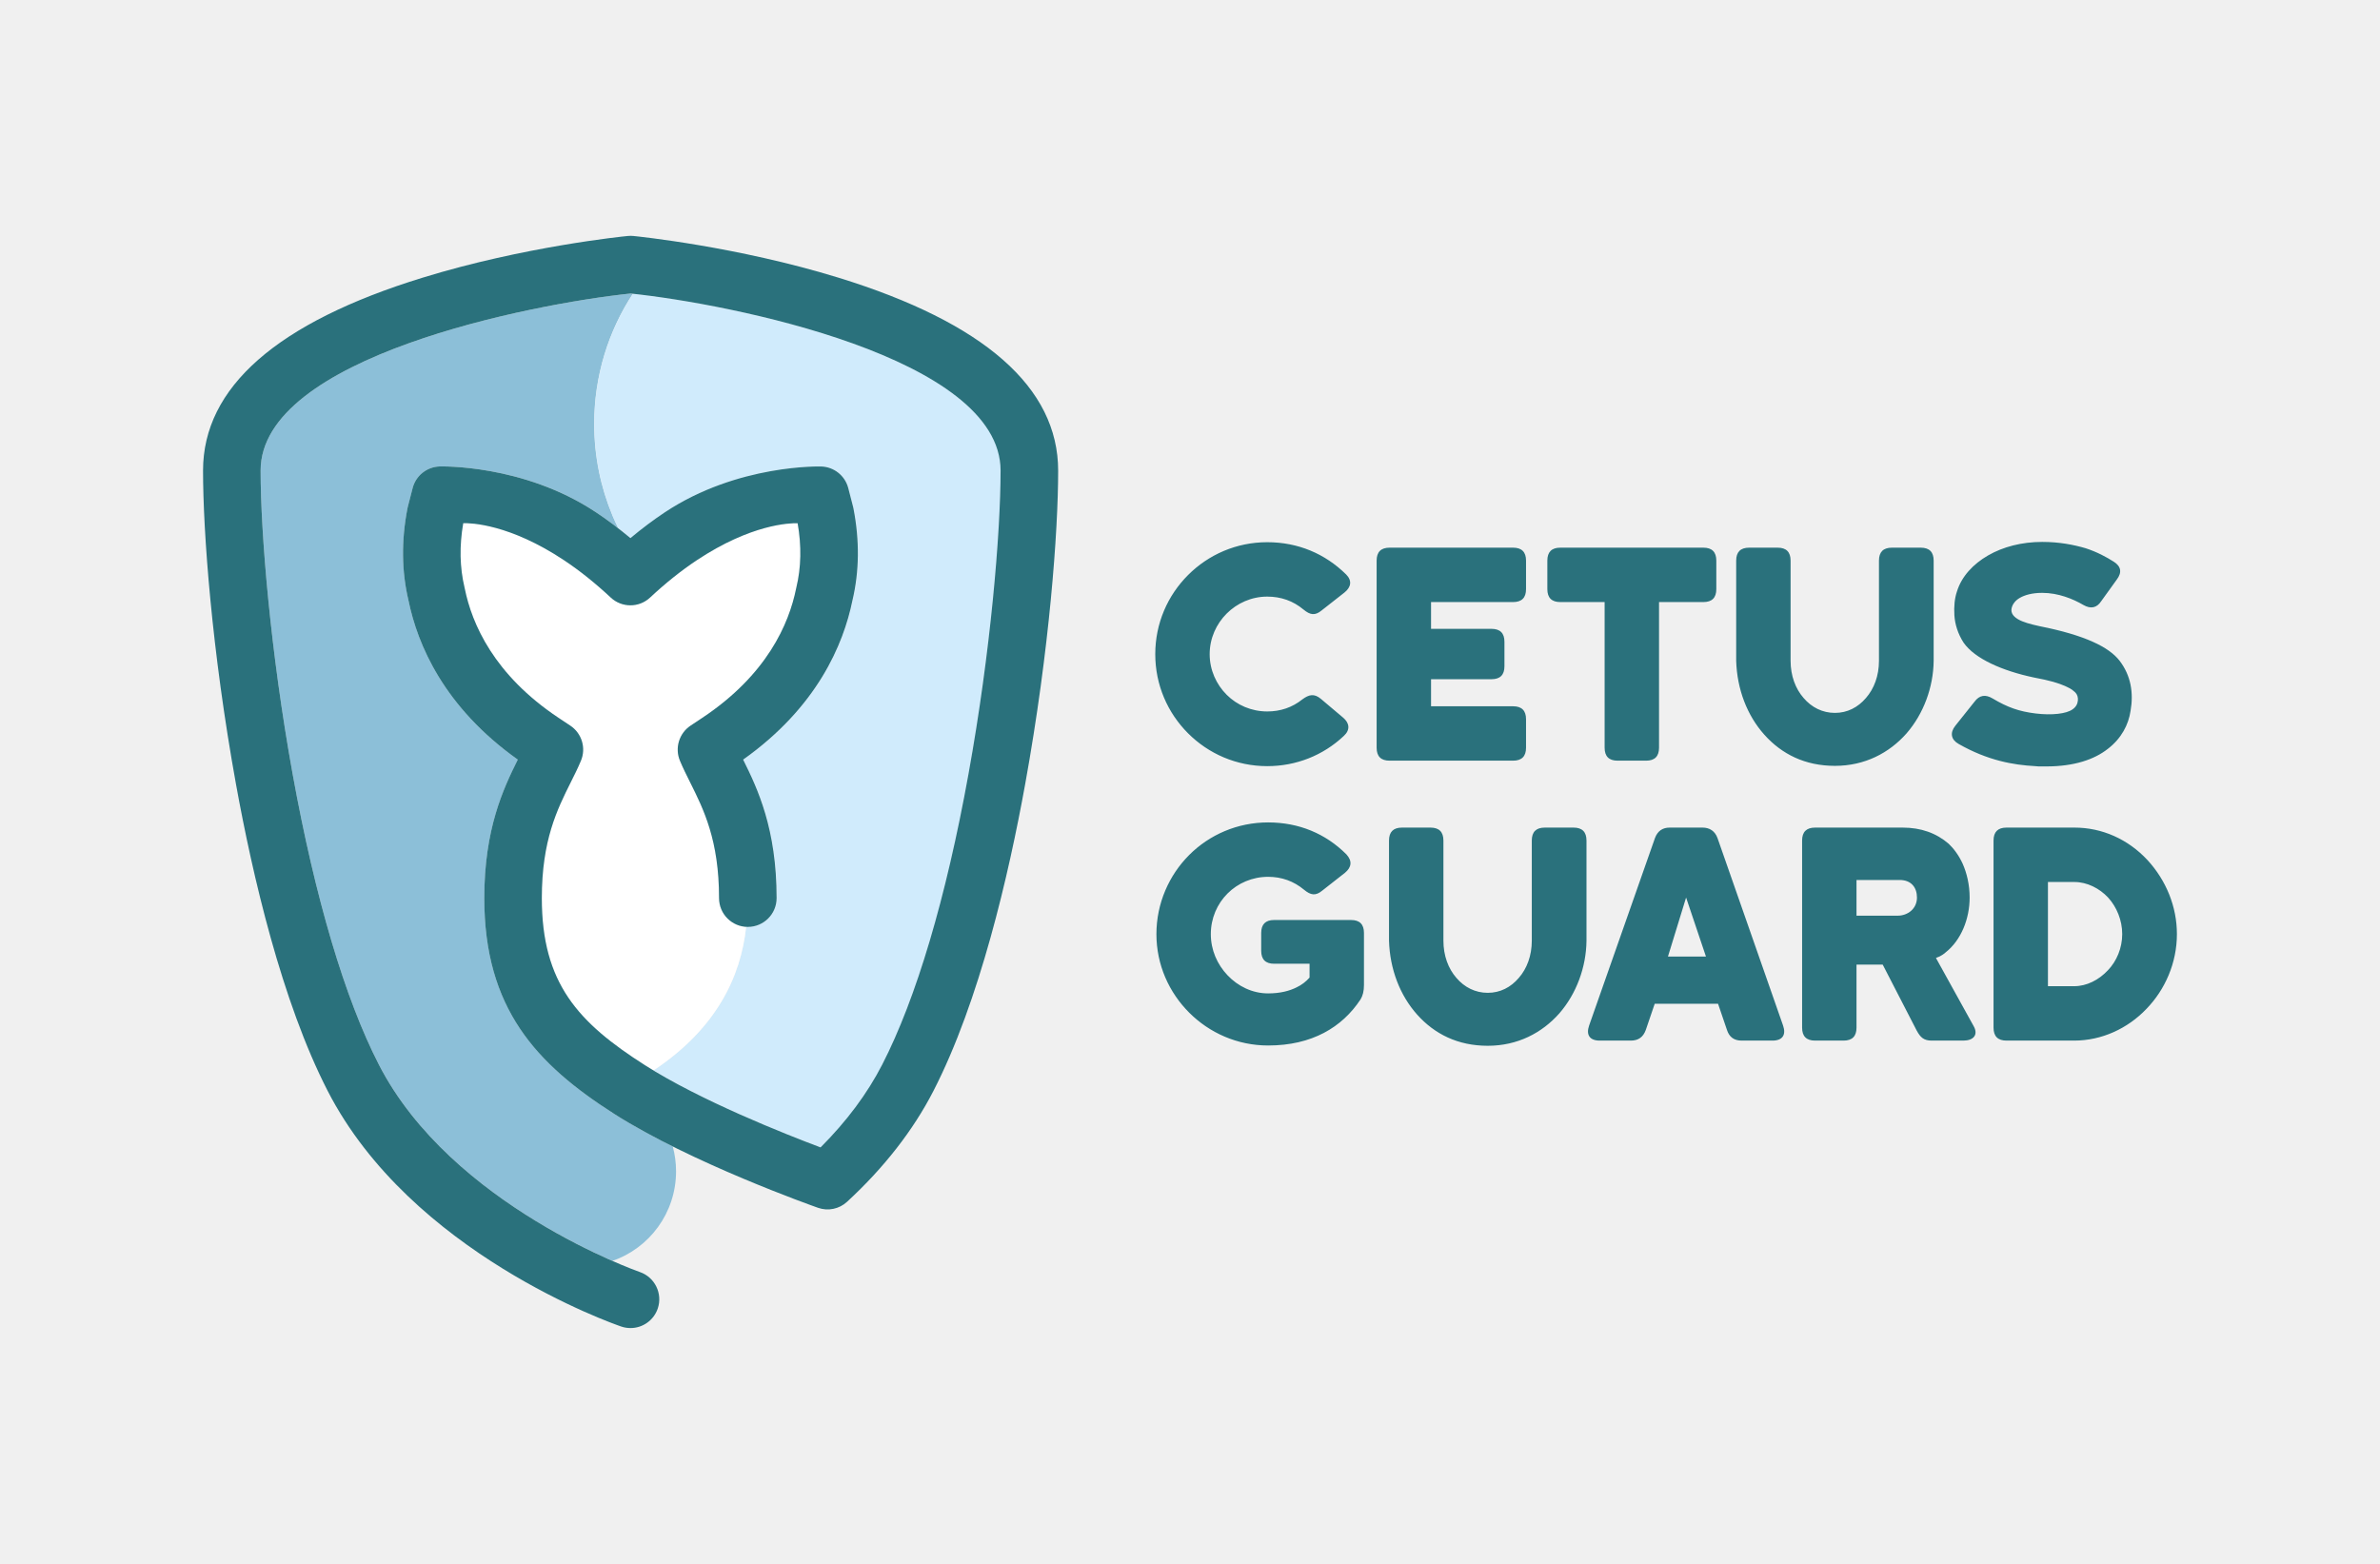
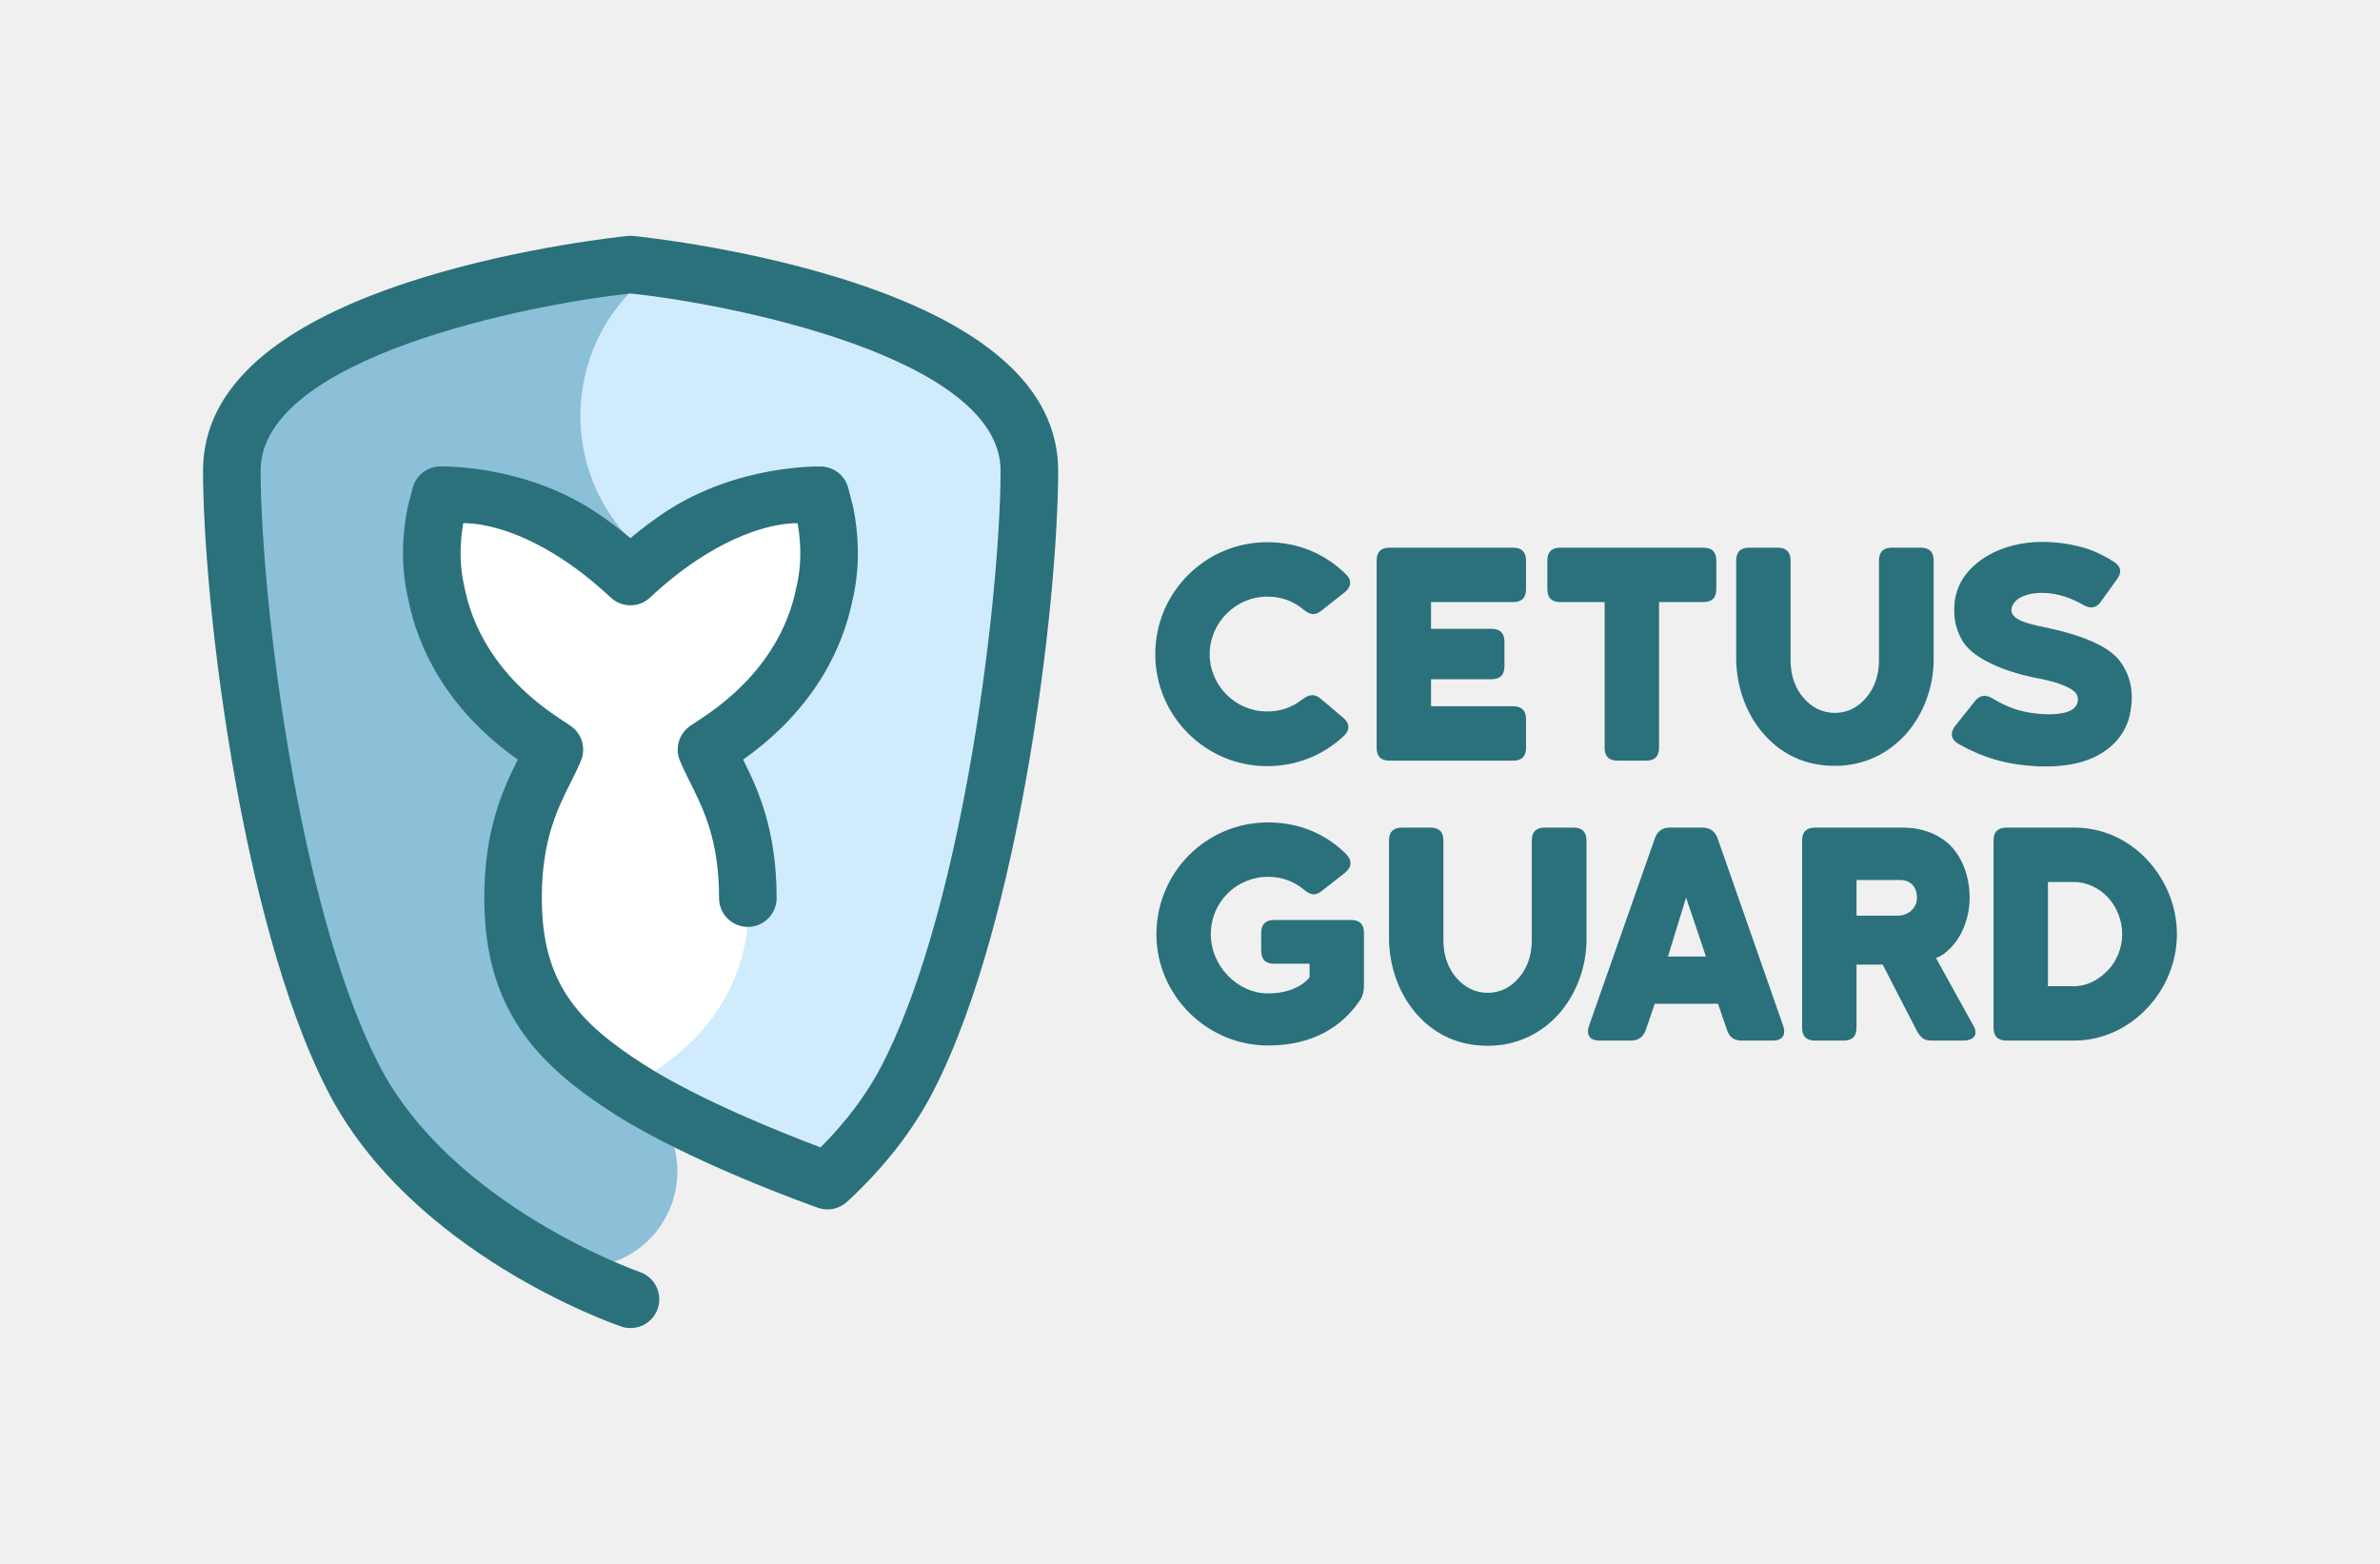
<svg xmlns="http://www.w3.org/2000/svg" viewBox="0 0 496.06 325.98">
-   <path fill="#8cbfd8" d="M128.02 232.18c-16.25-10.37-27.07-21.98-27.07-44.97 0-14.4 3.94-22.76 6.98-28.87-15.4-10.94-20.9-23.97-22.78-33.18-1.44-6.05-1.51-12.5-.22-19.16.02-.12.05-.24.08-.36l1.01-3.92c.67-2.57 2.95-4.4 5.61-4.49 0 0 17.38-.57 32.61 9.56 1.54 1.02 3.08 2.14 4.63 3.34-.43-.88-.84-1.78-1.23-2.69-2.45-5.87-3.8-12.33-3.8-19.1 0-10.02 2.97-19.34 8.06-27.11-.15-.02-.31-.03-.46-.05-20.67 2.16-77.12 13.26-77.12 36.9 0 13.14 2.06 37.79 6.67 63.25 4.69 25.88 10.91 46.84 17.98 60.59 11.63 22.61 37.22 35.89 48.66 40.91 7.71-2.64 13.28-10 13.28-18.69 0-1.79-.25-3.52-.69-5.17-4.3-2.14-8.51-4.44-12.21-6.8Z" />
-   <path fill="#d0ebfc" d="M127.65 107.44c.38.91.79 1.81 1.23 2.69.85.66 1.7 1.33 2.55 2.04 2.38-1.99 4.78-3.79 7.17-5.38 15.24-10.12 32.62-9.55 32.62-9.55 2.66.09 4.94 1.92 5.61 4.49l1.01 3.92c.03.12.06.24.08.36 1.29 6.66 1.22 13.11-.22 19.16-1.88 9.21-7.38 22.24-22.78 33.17 3.04 6.1 6.98 14.46 6.98 28.87 0 3.31-2.69 6-6 6-.12 0-.24-.01-.37-.02-1.11 10.41-6.2 21.22-19.32 29.94 11.48 6.94 27.8 13.39 34.84 16.04 5.44-5.44 9.75-11.23 12.84-17.24 7.09-13.78 13.31-34.73 17.99-60.59 4.62-25.49 6.68-50.13 6.69-63.24 0-23.47-55.62-34.59-76.64-36.87-5.09 7.77-8.06 17.09-8.06 27.11 0 6.77 1.35 13.23 3.8 19.1Z" />
-   <path fill="#ffffff" d="M155.51 193.19a5.992 5.992 0 0 1-5.63-5.98c0-12.06-3.2-18.47-6.02-24.12-.77-1.54-1.5-3-2.13-4.51a6.019 6.019 0 0 1 2.21-7.32l2.45-1.63c13.47-8.95 18.07-19.59 19.55-26.94.01-.07.03-.15.05-.22 1.01-4.18 1.1-8.69.27-13.41-1.62-.04-9.66.17-21.04 7.73-3.22 2.14-6.49 4.75-9.72 7.77a5.996 5.996 0 0 1-8.19 0c-3.23-3.02-6.5-5.63-9.72-7.77-11.36-7.55-19.4-7.78-21.03-7.74-.82 4.73-.73 9.23.27 13.41.02.07.03.14.05.22 1.48 7.35 6.08 17.99 19.55 26.95l2.45 1.63a6 6 0 0 1 2.21 7.32c-.63 1.51-1.36 2.97-2.13 4.51-2.82 5.65-6.02 12.06-6.02 24.12 0 17.75 7.56 25.95 21.53 34.85.56.36 1.14.71 1.72 1.07 13.12-8.72 18.21-19.53 19.32-29.94Z" />
+   <path fill="#8cbfd8" d="M141.19 244.15c0 8.57-5.41 16.19-13.46 18.96l-.1.03-.1-.04c-10.76-4.72-37.03-18.16-48.8-41.04-7.09-13.78-13.31-34.76-18.01-60.67-4.62-25.53-6.68-50.19-6.67-63.3 0-23.87 55.85-34.93 77.37-37.18h.66l-.26.31-.36-.03c-6.32 6.64-10.2 15.62-10.2 25.51 0 7.74 2.37 14.92 6.44 20.86 1.11 1.64 2.36 3.18 3.73 4.61.07-.06.15-.12.22-.18l.18.18-.38.38-.21-.15c-.85-.71-1.7-1.38-2.54-2.04-1.71-1.31-3.21-2.4-4.61-3.32-13.63-9.06-29-9.52-31.95-9.52h-.5a5.754 5.754 0 0 0-5.34 4.28l-1.02 3.92-.08.36c-1.28 6.61-1.2 13.02.23 19.02 1.84 9.04 7.27 22.08 22.66 33.01l.2.14-.11.22c-2.76 5.56-6.95 13.96-6.95 28.74 0 22.85 10.77 34.41 26.94 44.73 3.4 2.17 7.5 4.45 12.18 6.79l.11.05.03.13c.47 1.7.7 3.46.7 5.24Z" />
+   <path fill="#d0ebfc" d="M170.94 239.43c-6.6-2.48-23.22-9-34.89-16.06l-.38-.23.37-.25c11.45-7.6 17.9-17.6 19.19-29.72l.03-.25h.25c.07 0 .15 0 .22.01h.15c3.15 0 5.72-2.56 5.72-5.72 0-14.82-4.18-23.2-6.94-28.74l-.11-.22.2-.14c15.39-10.93 20.82-23.97 22.67-33 .6-2.52.96-5.08 1.07-7.63.19-3.68-.1-7.53-.85-11.42-.02-.12-.05-.23-.08-.34l-1.01-3.92c-.63-2.43-2.83-4.19-5.35-4.28h-.5c-2.94 0-18.31.46-31.94 9.51a86.813 86.813 0 0 0-7.15 5.35l-.2.17-.18-.19a35.414 35.414 0 0 1-3.76-4.65c-4.24-6.19-6.49-13.46-6.49-21.02 0-9.62 3.65-18.74 10.28-25.71l.09-.1h.13c.22.03 17.95 2.7 27.37 4.82 10.83 2.44 27.9 8.41 35.84 13.37 9.39 5.71 14.15 12.11 14.15 19.03 0 13.14-2.07 37.8-6.69 63.29-4.68 25.86-10.91 46.84-18.02 60.67-3.11 6.02-7.44 11.84-12.89 17.3l-.13.13-.17-.06Z" />
+   <path fill="#ffffff" d="M136.05 223.37c-.59-.36-1.17-.71-1.73-1.07-14.05-8.96-21.66-17.21-21.66-35.09 0-12.12 3.21-18.56 6.05-24.24.77-1.54 1.5-3 2.13-4.5a5.72 5.72 0 0 0-2.11-6.97l-2.45-1.63c-13.55-9.01-18.18-19.72-19.67-27.13l-.05-.21c-1.01-4.21-1.11-8.77-.28-13.53l.04-.23h.55c2.15-.01 10.01.55 20.89 7.78 3.23 2.15 6.52 4.77 9.75 7.8a5.707 5.707 0 0 0 7.8 0c3.24-3.03 6.52-5.65 9.76-7.8 10.87-7.22 18.75-7.78 20.9-7.78h.53l.04.24c.83 4.76.74 9.32-.28 13.53l-.05.21c-1.49 7.4-6.12 18.12-19.67 27.12l-2.45 1.63a5.72 5.72 0 0 0-2.11 6.97c.62 1.49 1.35 2.93 2.11 4.46 2.85 5.72 6.07 12.15 6.06 24.28 0 3.01 2.36 5.52 5.37 5.7l.3.02-.03.29c-1.31 12.3-7.85 22.44-19.44 30.14l-.15.1-.15-.09Z" />
  <path fill="#2a717c" d="M131.42 276.83c-.64 0-1.3-.1-1.94-.32-1.78-.61-43.79-15.29-61.17-49.09-9.61-18.69-15.7-45.08-19.12-63.94-5.07-27.98-6.87-52.71-6.87-65.39 0-17.34 15.41-30.87 45.8-40.22 21.11-6.5 41.86-8.6 42.73-8.68.39-.04.79-.04 1.18 0 .87.09 21.62 2.19 42.73 8.69 30.38 9.36 45.79 22.89 45.79 40.23 0 12.64-1.8 37.35-6.88 65.37-3.41 18.84-9.5 45.22-19.13 63.95-4.22 8.2-10.27 15.96-17.99 23.08a5.983 5.983 0 0 1-6.06 1.25c-1.07-.38-26.51-9.39-42.48-19.58-16.25-10.37-27.07-21.98-27.07-44.97 0-14.4 3.94-22.76 6.98-28.87-15.4-10.94-20.9-23.97-22.78-33.18-1.44-6.05-1.51-12.5-.22-19.16.02-.12.05-.24.08-.36l1.01-3.92c.67-2.57 2.95-4.4 5.61-4.49 0 0 17.38-.57 32.61 9.56 2.39 1.59 4.79 3.39 7.17 5.38 2.38-1.99 4.78-3.79 7.17-5.38 15.24-10.12 32.62-9.55 32.62-9.55 2.66.09 4.94 1.92 5.61 4.49l1.01 3.92c.03.12.06.24.08.36 1.29 6.66 1.22 13.11-.22 19.16-1.88 9.21-7.38 22.24-22.78 33.17 3.04 6.1 6.98 14.46 6.98 28.87 0 3.31-2.69 6-6 6s-6-2.69-6-6c0-12.06-3.2-18.47-6.02-24.12-.77-1.54-1.5-3-2.13-4.51a6.019 6.019 0 0 1 2.21-7.32l2.45-1.63c13.47-8.95 18.07-19.59 19.55-26.94.01-.07.03-.15.05-.22 1.01-4.18 1.1-8.69.27-13.41-1.62-.04-9.66.17-21.04 7.73-3.22 2.14-6.49 4.75-9.72 7.77a5.996 5.996 0 0 1-8.19 0c-3.23-3.02-6.5-5.63-9.72-7.77-11.36-7.55-19.4-7.78-21.03-7.74-.82 4.73-.73 9.23.27 13.41.02.07.03.14.05.22 1.48 7.35 6.08 17.99 19.55 26.95l2.45 1.63a6 6 0 0 1 2.21 7.32c-.63 1.51-1.36 2.97-2.13 4.51-2.82 5.65-6.02 12.06-6.02 24.12 0 17.75 7.56 25.95 21.53 34.85 11.51 7.34 29.17 14.33 36.57 17.11 5.44-5.44 9.75-11.23 12.84-17.24 7.09-13.78 13.31-34.73 17.99-60.59 4.62-25.49 6.68-50.13 6.69-63.24 0-23.64-56.44-34.76-77.11-36.92-20.67 2.16-77.12 13.26-77.12 36.9 0 13.14 2.06 37.79 6.67 63.25 4.69 25.88 10.91 46.84 17.98 60.59 15.14 29.45 54 43.09 54.39 43.23a6.01 6.01 0 0 1 3.73 7.62 6 6 0 0 1-5.67 4.06Z" />
  <path fill="#2a717c" d="M264.13 159.7c-6.42 0-12.24-2.58-16.5-6.84s-6.84-10.08-6.84-16.5 2.58-12.24 6.84-16.5 10.08-6.84 16.5-6.84 12.06 2.4 16.44 6.72c1.26 1.26 1.08 2.64-.36 3.78l-4.74 3.72c-1.38 1.14-2.4.96-3.78-.18-2.16-1.8-4.68-2.7-7.56-2.7-3.3 0-6.3 1.38-8.46 3.54-2.16 2.16-3.54 5.16-3.54 8.46s1.38 6.3 3.54 8.46c2.16 2.16 5.16 3.48 8.46 3.48 2.76 0 5.22-.84 7.32-2.52 1.38-1.02 2.46-1.26 3.84-.12l4.62 3.9c1.38 1.14 1.56 2.58.18 3.84-4.32 4.08-9.96 6.3-15.96 6.3ZM318.07 155.86c0 1.8-.9 2.7-2.7 2.7h-25.74c-1.8 0-2.7-.9-2.7-2.7v-39c0-1.8.9-2.7 2.7-2.7h25.74c1.8 0 2.7.9 2.7 2.7v5.94c0 1.8-.9 2.7-2.7 2.7h-17.1v5.58h12.6c1.8 0 2.7.9 2.7 2.7v5.1c0 1.8-.9 2.7-2.7 2.7h-12.6v5.64h17.1c1.8 0 2.7.9 2.7 2.7v5.94ZM337.15 158.56c-1.8 0-2.7-.9-2.7-2.7V125.5h-9.24c-1.8 0-2.7-.9-2.7-2.7v-5.94c0-1.8.9-2.7 2.7-2.7h29.82c1.8 0 2.7.9 2.7 2.7v5.94c0 1.8-.9 2.7-2.7 2.7h-9.24v30.36c0 1.8-.9 2.7-2.7 2.7h-5.94ZM403.03 137.74c-.06 5.52-2.1 11.04-5.64 15.12-3.6 4.08-8.7 6.78-14.94 6.78s-11.1-2.46-14.7-6.48c-3.6-4.02-5.7-9.48-5.88-15.42v-20.88c0-1.8.9-2.7 2.7-2.7h5.94c1.8 0 2.7.9 2.7 2.7v20.88c0 3.12 1.02 5.82 2.7 7.74 1.68 1.98 3.96 3.12 6.54 3.12s4.8-1.14 6.48-3.12c1.68-1.92 2.7-4.62 2.7-7.74v-20.88c0-1.8.9-2.7 2.7-2.7h6c1.8 0 2.7.9 2.7 2.7v20.88ZM431.95 147.88c.72-.48 1.08-1.14 1.14-1.86.06-.66-.12-1.26-.54-1.68-.18-.18-.42-.36-.72-.6-.66-.42-1.8-1.02-3.9-1.62-1.08-.3-2.4-.6-4.02-.9-6.54-1.38-12.3-3.9-14.64-7.26-1.2-1.86-1.8-3.84-1.92-5.7s.06-3.6.54-4.98c.96-3.12 3.36-5.7 6.48-7.5 3.12-1.8 7.02-2.82 11.28-2.82 3.6 0 6.6.6 9.06 1.32 2.4.78 4.38 1.86 5.88 2.82 1.5.96 1.74 2.22.6 3.72l-3.24 4.5c-.9 1.38-2.16 1.68-3.72.78-2.16-1.26-5.22-2.52-8.58-2.52-2.16 0-3.66.48-4.62 1.02s-1.44 1.26-1.62 1.74c-.48 1.2.06 2.04 1.14 2.7 1.08.66 2.7 1.08 4.62 1.5 9.36 1.86 14.4 4.32 16.62 7.2 2.34 3.06 2.94 6.66 2.28 10.44-.42 2.88-1.92 5.76-4.74 7.92-2.82 2.22-7.02 3.66-12.84 3.66h-1.08c-.42 0-.78 0-1.2-.06-4.62-.24-9.96-1.2-15.96-4.62-1.62-.9-1.86-2.34-.72-3.78l4.02-5.04c1.02-1.38 2.28-1.56 3.78-.66 3.12 1.86 5.52 2.7 8.94 3.12 3.42.42 6.42.06 7.68-.84ZM264.31 217.93c-6.42 0-12.24-2.64-16.44-6.84-4.2-4.2-6.84-9.96-6.84-16.38s2.64-12.3 6.84-16.5c4.2-4.2 10.02-6.78 16.44-6.78s12 2.34 16.32 6.66c1.26 1.38 1.08 2.7-.3 3.84l-4.74 3.72c-1.38 1.14-2.4.96-3.78-.18-2.16-1.8-4.68-2.7-7.5-2.7-3.3 0-6.3 1.32-8.46 3.48-2.16 2.16-3.48 5.16-3.48 8.46s1.32 6.3 3.48 8.58c2.16 2.28 5.16 3.78 8.46 3.78 2.58 0 4.5-.54 5.94-1.26a8.37 8.37 0 0 0 2.7-2.04v-2.88h-7.38c-1.8 0-2.7-.9-2.7-2.7v-3.72c0-1.8.9-2.7 2.7-2.7h16.02c1.8 0 2.7.9 2.7 2.7v10.86c0 1.26-.24 2.22-.72 3-3.84 5.82-10.14 9.6-19.26 9.6ZM330.67 196.09c-.06 5.52-2.1 11.04-5.64 15.12-3.6 4.08-8.7 6.78-14.94 6.78s-11.1-2.46-14.7-6.48c-3.6-4.02-5.7-9.48-5.88-15.42v-20.88c0-1.8.9-2.7 2.7-2.7h5.94c1.8 0 2.7.9 2.7 2.7v20.88c0 3.12 1.02 5.82 2.7 7.74 1.68 1.98 3.96 3.12 6.54 3.12s4.8-1.14 6.48-3.12c1.68-1.92 2.7-4.62 2.7-7.74v-20.88c0-1.8.9-2.7 2.7-2.7h6c1.8 0 2.7.9 2.7 2.7v20.88ZM354.85 172.51c1.5 0 2.58.72 3.12 2.16l13.68 39.12c.66 1.92-.12 3.12-2.22 3.12h-6.42c-1.56 0-2.58-.72-3.06-2.22l-1.86-5.46h-13.2l-1.86 5.46c-.54 1.5-1.56 2.22-3.12 2.22h-6.48c-2.1 0-2.88-1.2-2.22-3.12l13.74-39.12c.54-1.44 1.56-2.16 3.06-2.16h6.84Zm.72 26.88-4.14-12.3-3.78 12.3h7.92ZM410.53 187.09c0 4.38-1.74 8.88-5.04 11.46-.48.42-.9.66-1.26.84-.42.18-.66.24-.72.3l7.8 14.1c1.14 1.92 0 3.12-2.1 3.12h-6.6c-1.62 0-2.34-.66-3.12-2.1l-7.08-13.74h-5.46v13.14c0 1.8-.9 2.7-2.7 2.7h-5.94c-1.8 0-2.7-.9-2.7-2.7v-39c0-1.8.9-2.7 2.7-2.7h18.24c3.84 0 7.02 1.14 9.6 3.36.96.9 2.1 2.34 2.94 4.2.84 1.92 1.44 4.32 1.44 7.02Zm-10.98 0c0-2.1-1.2-3.66-3.6-3.66h-9v7.44h8.58c2.1 0 4.02-1.44 4.02-3.78ZM418.21 216.91c-1.8 0-2.7-.9-2.7-2.7v-39c0-1.8.9-2.7 2.7-2.7h14.16c5.76 0 11.16 2.4 15.24 6.78 3.9 4.26 6.12 9.72 6.12 15.42 0 6-2.46 11.58-6.36 15.6-3.9 4.08-9.3 6.6-15.06 6.6h-14.1Zm8.64-33.06v21.72h5.46c2.64 0 5.16-1.32 7.02-3.3 1.86-1.92 3-4.68 3-7.56s-1.14-5.64-2.94-7.62c-1.8-1.92-4.38-3.24-7.02-3.24h-5.52Z" />
</svg>
